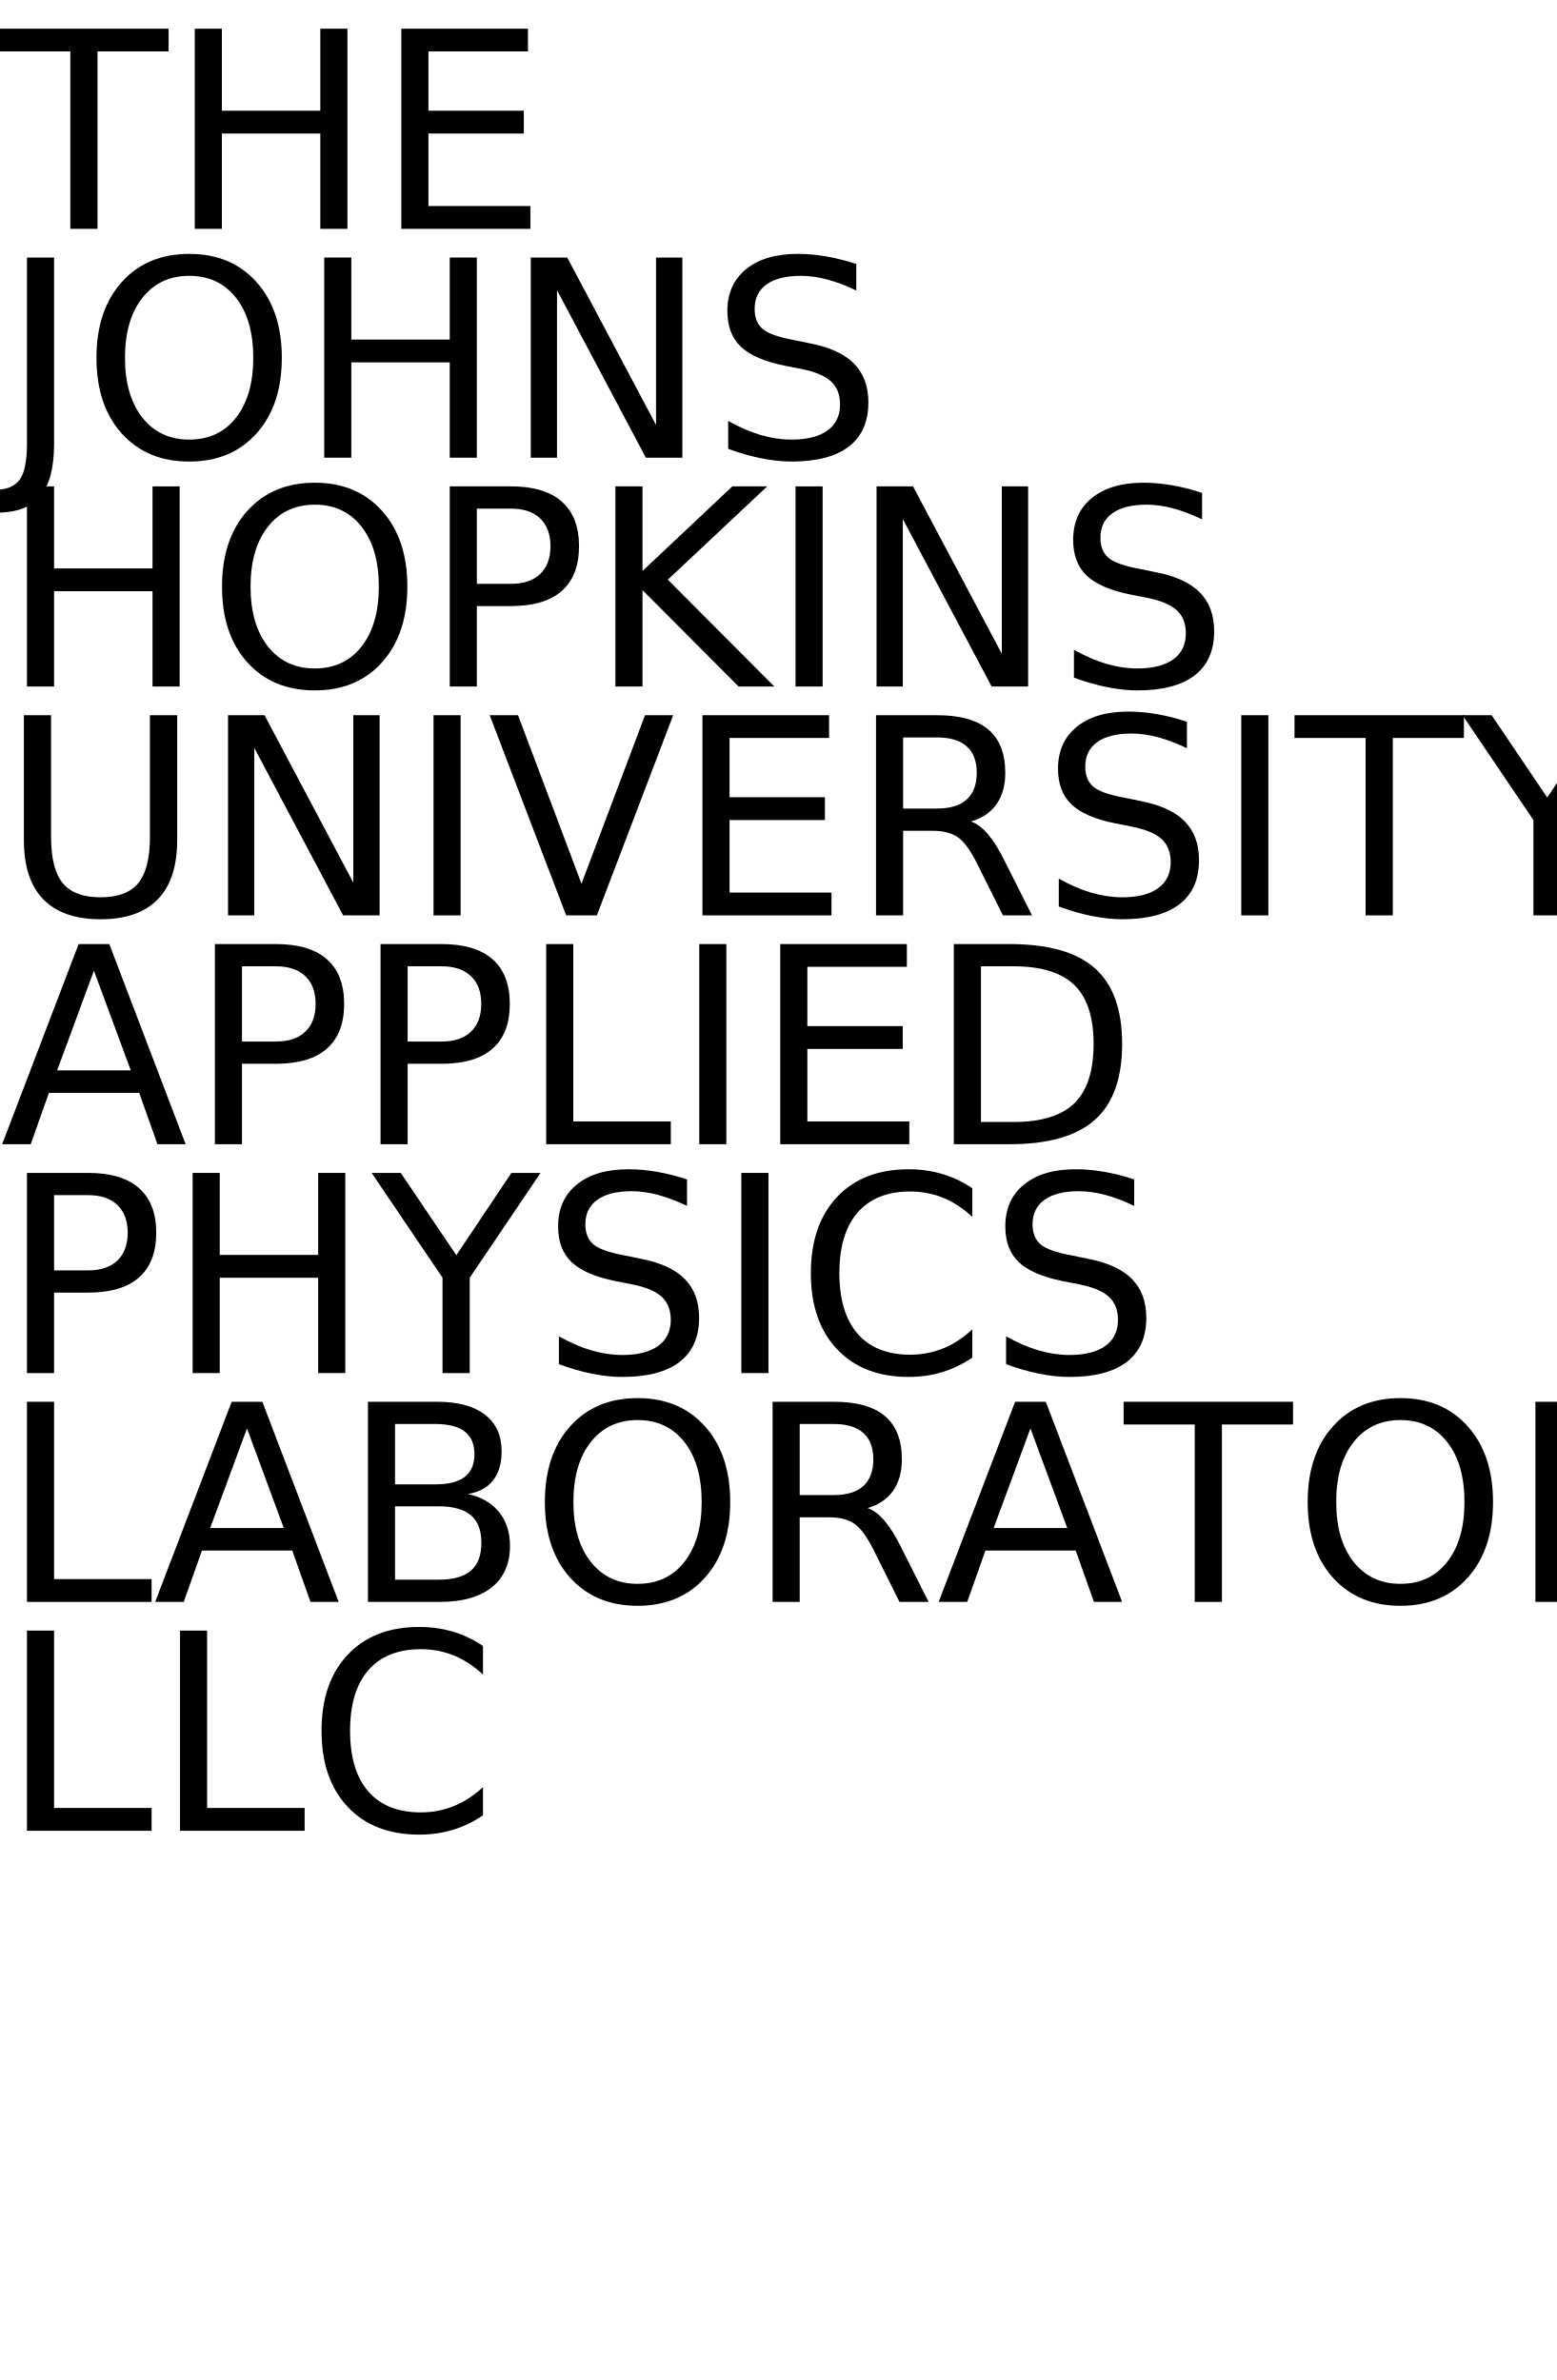
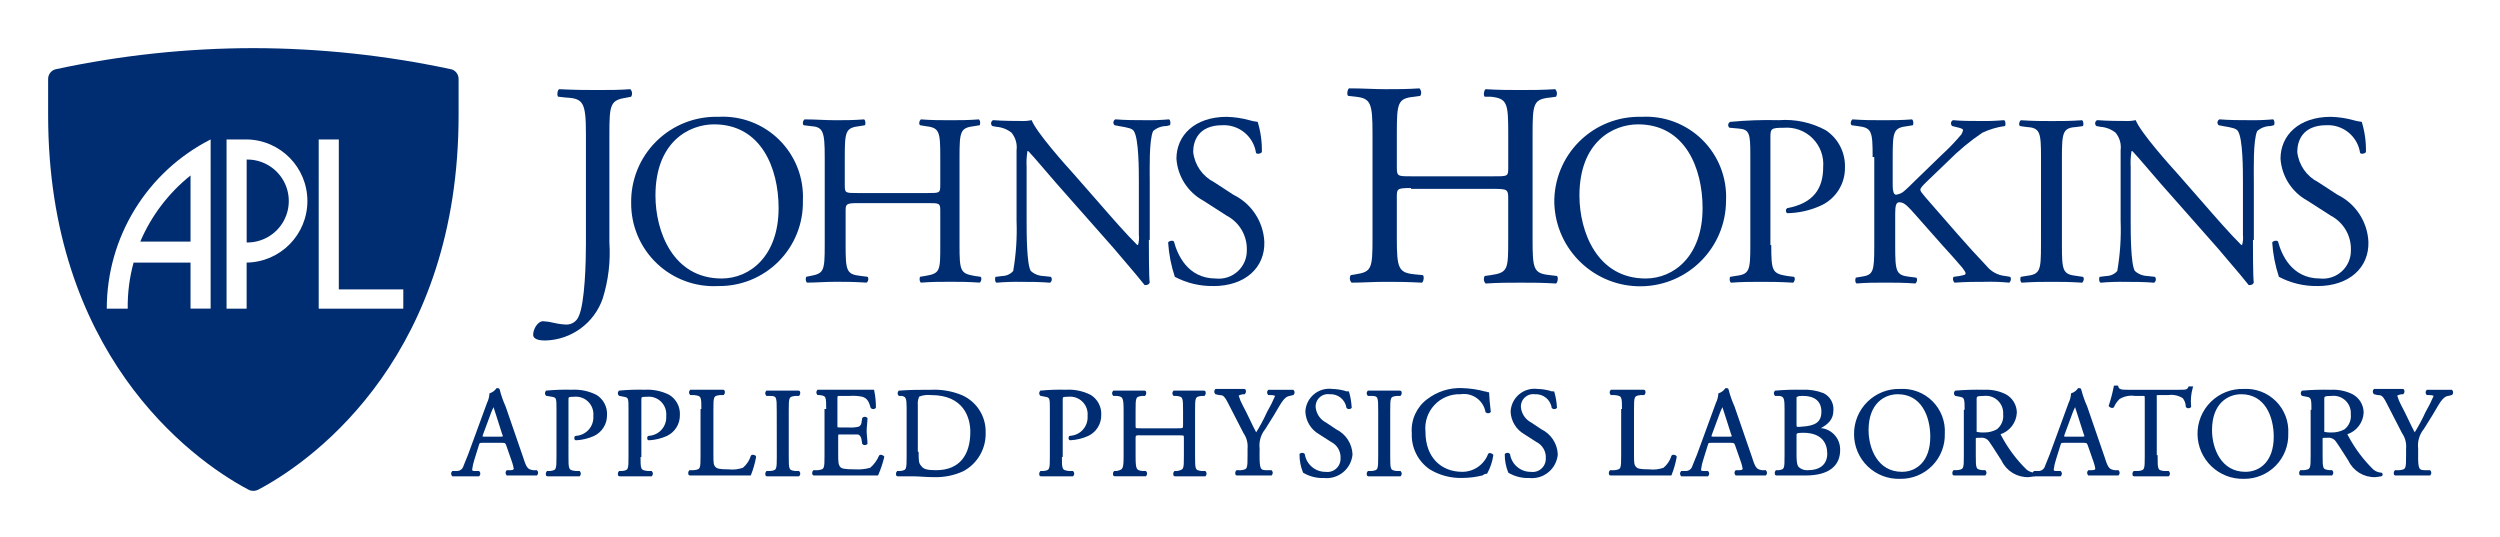
- <svg xmlns="http://www.w3.org/2000/svg" xmlns:xlink="http://www.w3.org/1999/xlink" width="340" height="520" viewBox="0 0 340 520">
-   <defs>
-     <g>
-       <g id="glyph-0-0">
-         <path d="M -0.172 -43.734 L 36.828 -43.734 L 36.828 -38.766 L 21.297 -38.766 L 21.297 0 L 15.359 0 L 15.359 -38.766 L -0.172 -38.766 Z M -0.172 -43.734 " />
-       </g>
-       <g id="glyph-0-1">
-         <path d="M 5.891 -43.734 L 11.812 -43.734 L 11.812 -25.812 L 33.312 -25.812 L 33.312 -43.734 L 39.234 -43.734 L 39.234 0 L 33.312 0 L 33.312 -20.828 L 11.812 -20.828 L 11.812 0 L 5.891 0 Z M 5.891 -43.734 " />
-       </g>
-       <g id="glyph-0-2">
-         <path d="M 5.891 -43.734 L 33.547 -43.734 L 33.547 -38.766 L 11.812 -38.766 L 11.812 -25.812 L 32.641 -25.812 L 32.641 -20.828 L 11.812 -20.828 L 11.812 -4.984 L 34.078 -4.984 L 34.078 0 L 5.891 0 Z M 5.891 -43.734 " />
-       </g>
-       <g id="glyph-0-3">
-         <path d="M 5.891 -43.734 L 11.812 -43.734 L 11.812 -3.047 C 11.812 2.223 10.805 6.051 8.797 8.438 C 6.797 10.82 3.582 12.016 -0.844 12.016 L -3.109 12.016 L -3.109 7.031 L -1.266 7.031 C 1.355 7.031 3.207 6.297 4.281 4.828 C 5.352 3.367 5.891 0.742 5.891 -3.047 Z M 5.891 -43.734 " />
-       </g>
-       <g id="glyph-0-4">
-         <path d="M 23.641 -39.734 C 19.348 -39.734 15.938 -38.129 13.406 -34.922 C 10.875 -31.723 9.609 -27.359 9.609 -21.828 C 9.609 -16.316 10.875 -11.957 13.406 -8.75 C 15.938 -5.551 19.348 -3.953 23.641 -3.953 C 27.941 -3.953 31.348 -5.551 33.859 -8.75 C 36.367 -11.957 37.625 -16.316 37.625 -21.828 C 37.625 -27.359 36.367 -31.723 33.859 -34.922 C 31.348 -38.129 27.941 -39.734 23.641 -39.734 Z M 23.641 -44.531 C 29.773 -44.531 34.676 -42.473 38.344 -38.359 C 42.02 -34.254 43.859 -28.742 43.859 -21.828 C 43.859 -14.93 42.02 -9.426 38.344 -5.312 C 34.676 -1.207 29.773 0.844 23.641 0.844 C 17.492 0.844 12.578 -1.203 8.891 -5.297 C 5.211 -9.398 3.375 -14.91 3.375 -21.828 C 3.375 -28.742 5.211 -34.254 8.891 -38.359 C 12.578 -42.473 17.492 -44.531 23.641 -44.531 Z M 23.641 -44.531 " />
-       </g>
-       <g id="glyph-0-5">
-         <path d="M 5.891 -43.734 L 13.859 -43.734 L 33.25 -7.156 L 33.25 -43.734 L 39 -43.734 L 39 0 L 31.031 0 L 11.625 -36.594 L 11.625 0 L 5.891 0 Z M 5.891 -43.734 " />
-       </g>
-       <g id="glyph-0-6">
-         <path d="M 32.109 -42.312 L 32.109 -36.531 C 29.859 -37.602 27.738 -38.406 25.75 -38.938 C 23.758 -39.469 21.836 -39.734 19.984 -39.734 C 16.754 -39.734 14.266 -39.109 12.516 -37.859 C 10.773 -36.609 9.906 -34.828 9.906 -32.516 C 9.906 -30.586 10.484 -29.129 11.641 -28.141 C 12.805 -27.148 15.008 -26.352 18.25 -25.75 L 21.828 -25.016 C 26.242 -24.18 29.5 -22.703 31.594 -20.578 C 33.695 -18.461 34.75 -15.629 34.75 -12.078 C 34.75 -7.836 33.328 -4.625 30.484 -2.438 C 27.641 -0.25 23.473 0.844 17.984 0.844 C 15.922 0.844 13.719 0.609 11.375 0.141 C 9.039 -0.328 6.625 -1.02 4.125 -1.938 L 4.125 -8.031 C 6.531 -6.676 8.883 -5.656 11.188 -4.969 C 13.5 -4.289 15.766 -3.953 17.984 -3.953 C 21.367 -3.953 23.977 -4.613 25.812 -5.938 C 27.645 -7.27 28.562 -9.164 28.562 -11.625 C 28.562 -13.781 27.898 -15.461 26.578 -16.672 C 25.266 -17.879 23.102 -18.785 20.094 -19.391 L 16.5 -20.094 C 12.082 -20.977 8.883 -22.359 6.906 -24.234 C 4.938 -26.109 3.953 -28.711 3.953 -32.047 C 3.953 -35.922 5.312 -38.969 8.031 -41.188 C 10.758 -43.414 14.52 -44.531 19.312 -44.531 C 21.363 -44.531 23.453 -44.344 25.578 -43.969 C 27.703 -43.602 29.879 -43.051 32.109 -42.312 Z M 32.109 -42.312 " />
-       </g>
-       <g id="glyph-0-7">
-         <path d="M 11.812 -38.875 L 11.812 -22.438 L 19.25 -22.438 C 22 -22.438 24.125 -23.148 25.625 -24.578 C 27.133 -26.004 27.891 -28.035 27.891 -30.672 C 27.891 -33.285 27.133 -35.305 25.625 -36.734 C 24.125 -38.16 22 -38.875 19.25 -38.875 Z M 5.891 -43.734 L 19.25 -43.734 C 24.156 -43.734 27.859 -42.625 30.359 -40.406 C 32.867 -38.195 34.125 -34.953 34.125 -30.672 C 34.125 -26.359 32.867 -23.098 30.359 -20.891 C 27.859 -18.68 24.156 -17.578 19.25 -17.578 L 11.812 -17.578 L 11.812 0 L 5.891 0 Z M 5.891 -43.734 " />
-       </g>
-       <g id="glyph-0-8">
-         <path d="M 5.891 -43.734 L 11.812 -43.734 L 11.812 -25.25 L 31.438 -43.734 L 39.047 -43.734 L 17.344 -23.344 L 40.609 0 L 32.812 0 L 11.812 -21.062 L 11.812 0 L 5.891 0 Z M 5.891 -43.734 " />
-       </g>
-       <g id="glyph-0-9">
-         <path d="M 5.891 -43.734 L 11.812 -43.734 L 11.812 0 L 5.891 0 Z M 5.891 -43.734 " />
-       </g>
-       <g id="glyph-0-10">
-         <path d="M 5.219 -43.734 L 11.156 -43.734 L 11.156 -17.172 C 11.156 -12.484 12.004 -9.109 13.703 -7.047 C 15.41 -4.984 18.164 -3.953 21.969 -3.953 C 25.758 -3.953 28.504 -4.984 30.203 -7.047 C 31.898 -9.109 32.75 -12.484 32.75 -17.172 L 32.75 -43.734 L 38.703 -43.734 L 38.703 -16.438 C 38.703 -10.727 37.289 -6.422 34.469 -3.516 C 31.645 -0.609 27.477 0.844 21.969 0.844 C 16.445 0.844 12.273 -0.609 9.453 -3.516 C 6.629 -6.422 5.219 -10.727 5.219 -16.438 Z M 5.219 -43.734 " />
-       </g>
-       <g id="glyph-0-11">
-         <path d="M 17.172 0 L 0.469 -43.734 L 6.656 -43.734 L 20.516 -6.922 L 34.391 -43.734 L 40.547 -43.734 L 23.875 0 Z M 17.172 0 " />
-       </g>
-       <g id="glyph-0-12">
-         <path d="M 26.625 -20.516 C 27.895 -20.078 29.129 -19.156 30.328 -17.75 C 31.535 -16.344 32.742 -14.41 33.953 -11.953 L 39.969 0 L 33.609 0 L 28.016 -11.219 C 26.566 -14.145 25.16 -16.086 23.797 -17.047 C 22.441 -18.004 20.594 -18.484 18.25 -18.484 L 11.812 -18.484 L 11.812 0 L 5.891 0 L 5.891 -43.734 L 19.25 -43.734 C 24.25 -43.734 27.977 -42.688 30.438 -40.594 C 32.895 -38.508 34.125 -35.359 34.125 -31.141 C 34.125 -28.391 33.484 -26.102 32.203 -24.281 C 30.93 -22.469 29.07 -21.211 26.625 -20.516 Z M 11.812 -38.875 L 11.812 -23.344 L 19.25 -23.344 C 22.102 -23.344 24.254 -24.004 25.703 -25.328 C 27.16 -26.648 27.891 -28.586 27.891 -31.141 C 27.891 -33.703 27.16 -35.629 25.703 -36.922 C 24.254 -38.223 22.102 -38.875 19.25 -38.875 Z M 11.812 -38.875 " />
-       </g>
-       <g id="glyph-0-13">
-         <path d="M -0.125 -43.734 L 6.234 -43.734 L 18.375 -25.75 L 30.406 -43.734 L 36.766 -43.734 L 21.297 -20.828 L 21.297 0 L 15.359 0 L 15.359 -20.828 Z M -0.125 -43.734 " />
-       </g>
-       <g id="glyph-0-14">
-         <path d="M 20.516 -37.906 L 12.484 -16.141 L 28.562 -16.141 Z M 17.172 -43.734 L 23.875 -43.734 L 40.547 0 L 34.391 0 L 30.406 -11.219 L 10.688 -11.219 L 6.703 0 L 0.469 0 Z M 17.172 -43.734 " />
-       </g>
-       <g id="glyph-0-15">
-         <path d="M 5.891 -43.734 L 11.812 -43.734 L 11.812 -4.984 L 33.109 -4.984 L 33.109 0 L 5.891 0 Z M 5.891 -43.734 " />
-       </g>
-       <g id="glyph-0-16">
-         <path d="M 11.812 -38.875 L 11.812 -4.859 L 18.953 -4.859 C 24.992 -4.859 29.414 -6.223 32.219 -8.953 C 35.02 -11.691 36.422 -16.016 36.422 -21.922 C 36.422 -27.773 35.02 -32.062 32.219 -34.781 C 29.414 -37.508 24.992 -38.875 18.953 -38.875 Z M 5.891 -43.734 L 18.047 -43.734 C 26.523 -43.734 32.742 -41.973 36.703 -38.453 C 40.672 -34.93 42.656 -29.422 42.656 -21.922 C 42.656 -14.379 40.66 -8.836 36.672 -5.297 C 32.691 -1.766 26.484 0 18.047 0 L 5.891 0 Z M 5.891 -43.734 " />
-       </g>
-       <g id="glyph-0-17">
-         <path d="M 38.641 -40.375 L 38.641 -34.125 C 36.648 -35.988 34.523 -37.379 32.266 -38.297 C 30.016 -39.211 27.617 -39.672 25.078 -39.672 C 20.078 -39.672 16.25 -38.141 13.594 -35.078 C 10.938 -32.023 9.609 -27.609 9.609 -21.828 C 9.609 -16.066 10.938 -11.656 13.594 -8.594 C 16.25 -5.539 20.078 -4.016 25.078 -4.016 C 27.617 -4.016 30.016 -4.473 32.266 -5.391 C 34.523 -6.305 36.648 -7.691 38.641 -9.547 L 38.641 -3.375 C 36.566 -1.969 34.375 -0.91 32.062 -0.203 C 29.75 0.492 27.305 0.844 24.734 0.844 C 18.109 0.844 12.891 -1.18 9.078 -5.234 C 5.273 -9.285 3.375 -14.816 3.375 -21.828 C 3.375 -28.859 5.273 -34.398 9.078 -38.453 C 12.891 -42.504 18.109 -44.531 24.734 -44.531 C 27.348 -44.531 29.812 -44.18 32.125 -43.484 C 34.438 -42.797 36.609 -41.758 38.641 -40.375 Z M 38.641 -40.375 " />
-       </g>
-       <g id="glyph-0-18">
-         <path d="M 11.812 -20.891 L 11.812 -4.859 L 21.297 -4.859 C 24.484 -4.859 26.844 -5.516 28.375 -6.828 C 29.906 -8.148 30.672 -10.172 30.672 -12.891 C 30.672 -15.629 29.906 -17.645 28.375 -18.938 C 26.844 -20.238 24.484 -20.891 21.297 -20.891 Z M 11.812 -38.875 L 11.812 -25.688 L 20.562 -25.688 C 23.457 -25.688 25.613 -26.227 27.031 -27.312 C 28.445 -28.406 29.156 -30.062 29.156 -32.281 C 29.156 -34.488 28.445 -36.141 27.031 -37.234 C 25.613 -38.328 23.457 -38.875 20.562 -38.875 Z M 5.891 -43.734 L 21 -43.734 C 25.52 -43.734 29 -42.797 31.438 -40.922 C 33.875 -39.047 35.094 -36.383 35.094 -32.938 C 35.094 -30.258 34.469 -28.129 33.219 -26.547 C 31.969 -24.961 30.133 -23.973 27.719 -23.578 C 30.625 -22.953 32.883 -21.648 34.5 -19.672 C 36.113 -17.691 36.922 -15.219 36.922 -12.25 C 36.922 -8.344 35.594 -5.32 32.938 -3.188 C 30.281 -1.062 26.5 0 21.594 0 L 5.891 0 Z M 5.891 -43.734 " />
-       </g>
+ <svg xmlns="http://www.w3.org/2000/svg" role="img" viewBox="-4.51 -4.51 234.26 50.26">
+   <g fill="#002d72">
+     <g data-name="Group 11234">
+       <path d="M13.344 18.131v-6.2a15.941 15.941 0 0 0-4.71 6.2z" data-name="Path 14270" />
+       <path d="M18.603 10.44v7.771a3.886 3.886 0 1 0 0-7.771" data-name="Path 14271" />
+       <path d="M37.678 1.962A89.125 89.125 0 0 0 19.231 0 88.552 88.552 0 0 0 .785 1.962.932.932 0 0 0 0 2.9v3.38c0 22.136 13.109 32.1 18.76 35.087a1 1 0 0 0 .942 0c5.652-2.983 18.76-12.952 18.76-35.087V2.9a.932.932 0 0 0-.785-.942m-22.45 22.45h-1.883v-4.313H8.007a15.5 15.5 0 0 0-.549 4.317H5.495a17.786 17.786 0 0 1 9.733-15.856zm3.373-4.313v4.317h-1.881V8.556H18.6a5.77 5.77 0 0 1 0 11.539m14.679 4.317h-7.925V8.556h1.884v14.051h6.044z" data-name="Path 14272" />
    </g>
-   </defs>
-   <g fill="rgb(0%, 0%, 0%)" fill-opacity="1">
-     <use xlink:href="#glyph-0-0" x="0" y="50" />
-     <use xlink:href="#glyph-0-1" x="36.65" y="50" />
-     <use xlink:href="#glyph-0-2" x="81.768" y="50" />
-   </g>
-   <g fill="rgb(0%, 0%, 0%)" fill-opacity="1">
-     <use xlink:href="#glyph-0-3" x="0" y="100" />
-     <use xlink:href="#glyph-0-4" x="17.695" y="100" />
-     <use xlink:href="#glyph-0-1" x="64.922" y="100" />
-     <use xlink:href="#glyph-0-5" x="110.039" y="100" />
-     <use xlink:href="#glyph-0-6" x="154.922" y="100" />
-   </g>
-   <g fill="rgb(0%, 0%, 0%)" fill-opacity="1">
-     <use xlink:href="#glyph-0-1" x="0" y="150" />
-     <use xlink:href="#glyph-0-4" x="45.117" y="150" />
-     <use xlink:href="#glyph-0-7" x="92.344" y="150" />
-     <use xlink:href="#glyph-0-8" x="128.525" y="150" />
-     <use xlink:href="#glyph-0-9" x="167.871" y="150" />
-     <use xlink:href="#glyph-0-5" x="185.566" y="150" />
-     <use xlink:href="#glyph-0-6" x="230.449" y="150" />
-   </g>
-   <g fill="rgb(0%, 0%, 0%)" fill-opacity="1">
-     <use xlink:href="#glyph-0-10" x="0" y="200" />
-     <use xlink:href="#glyph-0-5" x="43.916" y="200" />
-     <use xlink:href="#glyph-0-9" x="88.799" y="200" />
-     <use xlink:href="#glyph-0-11" x="106.494" y="200" />
-     <use xlink:href="#glyph-0-2" x="147.539" y="200" />
-     <use xlink:href="#glyph-0-12" x="185.449" y="200" />
-     <use xlink:href="#glyph-0-6" x="227.139" y="200" />
-     <use xlink:href="#glyph-0-9" x="265.225" y="200" />
-     <use xlink:href="#glyph-0-0" x="282.92" y="200" />
-     <use xlink:href="#glyph-0-13" x="319.57" y="200" />
-   </g>
-   <g fill="rgb(0%, 0%, 0%)" fill-opacity="1">
-     <use xlink:href="#glyph-0-14" x="0" y="250" />
-     <use xlink:href="#glyph-0-7" x="41.045" y="250" />
-     <use xlink:href="#glyph-0-7" x="77.227" y="250" />
-     <use xlink:href="#glyph-0-15" x="113.408" y="250" />
-     <use xlink:href="#glyph-0-9" x="146.836" y="250" />
-     <use xlink:href="#glyph-0-2" x="164.531" y="250" />
-     <use xlink:href="#glyph-0-16" x="202.441" y="250" />
-   </g>
-   <g fill="rgb(0%, 0%, 0%)" fill-opacity="1">
-     <use xlink:href="#glyph-0-7" x="0" y="300" />
-     <use xlink:href="#glyph-0-1" x="36.182" y="300" />
-     <use xlink:href="#glyph-0-13" x="81.299" y="300" />
-     <use xlink:href="#glyph-0-6" x="117.949" y="300" />
-     <use xlink:href="#glyph-0-9" x="156.035" y="300" />
-     <use xlink:href="#glyph-0-17" x="173.73" y="300" />
-     <use xlink:href="#glyph-0-6" x="215.625" y="300" />
-   </g>
-   <g fill="rgb(0%, 0%, 0%)" fill-opacity="1">
-     <use xlink:href="#glyph-0-15" x="0" y="350" />
-     <use xlink:href="#glyph-0-14" x="33.428" y="350" />
-     <use xlink:href="#glyph-0-18" x="74.473" y="350" />
-     <use xlink:href="#glyph-0-4" x="115.635" y="350" />
-     <use xlink:href="#glyph-0-12" x="162.861" y="350" />
-     <use xlink:href="#glyph-0-14" x="204.551" y="350" />
-     <use xlink:href="#glyph-0-0" x="245.596" y="350" />
-     <use xlink:href="#glyph-0-4" x="282.246" y="350" />
-     <use xlink:href="#glyph-0-12" x="329.473" y="350" />
-     <use xlink:href="#glyph-0-13" x="371.162" y="350" />
-   </g>
-   <g fill="rgb(0%, 0%, 0%)" fill-opacity="1">
-     <use xlink:href="#glyph-0-15" x="0" y="400" />
-     <use xlink:href="#glyph-0-15" x="33.428" y="400" />
-     <use xlink:href="#glyph-0-17" x="66.855" y="400" />
+     <g data-name="Group 11235">
+       <path d="M50.394 8.085c0-2.983-.235-3.375-1.884-3.454l-.706-.078c-.157-.078-.078-.628.078-.706 1.57.078 2.512.078 3.611.078 1.099 0 2.041 0 3.061-.078a.584.584 0 0 1 .078.706l-.392.078c-1.57.235-1.648.628-1.648 3.454v10.126a14.374 14.374 0 0 1-.628 5.259 5.841 5.841 0 0 1-5.338 3.925c-.314 0-1.177 0-1.177-.549 0-.471.392-1.256.942-1.256a5.4 5.4 0 0 1 1.02.157 6.059 6.059 0 0 0 1.177.157 1.231 1.231 0 0 0 1.1-.706c.628-1.256.706-5.338.706-6.829z" data-name="Path 14273" />
+       <path d="M54.633 14.522a7.947 7.947 0 0 1 8.163-8.085 7.505 7.505 0 0 1 7.928 7.85 7.827 7.827 0 0 1-7.928 8.007 7.739 7.739 0 0 1-8.163-7.772m13.815.471c0-3.768-1.648-7.85-6.044-7.85-2.355 0-5.495 1.648-5.495 6.672 0 3.375 1.648 7.771 6.2 7.771 2.669 0 5.338-2.119 5.338-6.594" data-name="Path 14274" />
+       <path d="M75.905 14.522c-1.1 0-1.177.078-1.177.706v3.218c0 2.433.078 2.747 1.413 2.9l.628.078c.157.078.078.471-.078.549-1.256-.078-2.041-.078-2.9-.078-1.02 0-1.805.078-2.669.078-.157-.078-.157-.471-.078-.549l.392-.078c1.256-.235 1.334-.471 1.334-2.9v-8.242c0-2.433-.157-2.826-1.334-2.9l-.628-.078c-.157-.078-.078-.471.078-.549 1.1 0 1.884.078 2.9.078.863 0 1.648 0 2.669-.078.157.078.157.471.078.549l-.471.078c-1.334.157-1.413.471-1.413 2.9v2.668c0 .706.078.706 1.177.706h6.594c1.1 0 1.177 0 1.177-.706v-2.668c0-2.433-.078-2.747-1.413-2.9l-.471-.078c-.157-.078-.078-.471.078-.549 1.02.078 1.805.078 2.747.078.863 0 1.648 0 2.669-.078.157.078.157.471.078.549l-.471.078c-1.334.157-1.413.471-1.413 2.9v8.242c0 2.433.078 2.669 1.413 2.9l.549.078c.157.078.078.471-.078.549-1.1-.078-1.884-.078-2.747-.078-.942 0-1.727 0-2.747.078-.157-.078-.157-.471-.078-.549l.471-.078c1.413-.235 1.413-.471 1.413-2.9v-3.218c0-.706-.078-.706-1.177-.706z" data-name="Path 14275" />
+       <path d="M103.143 17.972c0 .706 0 3.454.079 4-.079.157-.157.235-.471.235-.314-.392-.942-1.177-2.9-3.454l-5.338-6.044c-.628-.706-2.2-2.59-2.669-3.061h-.078a6.835 6.835 0 0 0-.078 1.491v5.033c0 1.1 0 4.082.392 4.71a1.837 1.837 0 0 0 1.177.471l.706.078a.379.379 0 0 1-.078.549c-1.02-.078-1.805-.078-2.669-.078a22.076 22.076 0 0 0-2.355.078c-.157-.078-.157-.471-.078-.549l.628-.078a1.382 1.382 0 0 0 1.02-.471 22.613 22.613 0 0 0 .314-4.71v-6.6a2.153 2.153 0 0 0-.471-1.648 2.56 2.56 0 0 0-1.413-.549l-.392-.078a.332.332 0 0 1 .078-.549c.942.078 2.2.078 2.59.078a3.837 3.837 0 0 0 1.02-.078c.471 1.177 3.14 4.16 3.925 5.024l2.2 2.512c1.57 1.805 2.669 3.061 3.768 4.16h.078a2.462 2.462 0 0 0 .078-.942v-4.943c0-1.1 0-4.082-.471-4.788-.157-.235-.471-.314-1.413-.471l-.392-.078a.332.332 0 0 1 .078-.549c1.02.078 1.805.078 2.669.078a21.342 21.342 0 0 0 2.355-.078c.157.078.157.471.078.549l-.314.078a1.906 1.906 0 0 0-1.256.471c-.392.863-.314 3.689-.314 4.71v5.491z" data-name="Path 14276" />
+       <path d="M109.187 22.293a7.47 7.47 0 0 1-3.611-.863 12.881 12.881 0 0 1-.628-3.218c.078-.157.471-.235.549-.078.314 1.177 1.256 3.454 3.925 3.454a2.621 2.621 0 0 0 2.9-2.669 3.518 3.518 0 0 0-1.884-3.218l-2.2-1.413a4.857 4.857 0 0 1-2.512-3.925c0-2.2 1.727-3.925 4.71-3.925a8.6 8.6 0 0 1 2.119.314 4.518 4.518 0 0 0 .785.157 9.042 9.042 0 0 1 .392 2.826c-.078.157-.471.235-.549.078a3.043 3.043 0 0 0-3.14-2.59c-2.276 0-2.747 1.491-2.747 2.512a3.624 3.624 0 0 0 1.962 2.826l1.805 1.177a5.182 5.182 0 0 1 2.9 4.4c.079 2.433-1.805 4.16-4.788 4.16" data-name="Path 14277" />
+       <path d="M127.712 13.109c-1.334 0-1.334.078-1.334.863v3.846c0 2.826.157 3.218 1.648 3.375l.785.078c.157.078.079.628-.079.706-1.491-.078-2.355-.078-3.454-.078-1.177 0-2.119.078-3.14.078a.584.584 0 0 1-.079-.706l.471-.078c1.491-.235 1.57-.549 1.57-3.375V8.007c0-2.826-.157-3.3-1.57-3.454l-.706-.078c-.157-.078-.078-.628.079-.706 1.334 0 2.276.078 3.454.078 1.1 0 1.962 0 3.14-.078a.584.584 0 0 1 .079.706l-.549.078c-1.57.157-1.648.549-1.648 3.454v3.14c0 .863.078.863 1.334.863h7.771c1.334 0 1.334 0 1.334-.863v-3.14c0-2.826-.078-3.3-1.648-3.454h-.549c-.157-.078-.078-.628.079-.706 1.256.078 2.2.078 3.3.078 1.1 0 1.962 0 3.218-.078a.584.584 0 0 1 .078.706l-.549.078c-1.57.157-1.648.549-1.648 3.454v9.812c0 2.826.079 3.218 1.648 3.375l.628.078c.157.078.079.628-.078.706-1.334-.078-2.2-.078-3.3-.078-1.1 0-2.119 0-3.3.078a.584.584 0 0 1-.079-.706l.549-.078c1.648-.235 1.648-.549 1.648-3.375v-3.846c0-.785-.078-.863-1.334-.863h-7.771z" data-name="Path 14278" />
+       <path d="M141.135 14.522a7.947 7.947 0 0 1 8.164-8.085 7.505 7.505 0 0 1 7.928 7.85 8.048 8.048 0 0 1-16.092.235m13.894.471c0-3.768-1.648-7.85-6.044-7.85-2.355 0-5.495 1.648-5.495 6.672 0 3.375 1.648 7.771 6.2 7.771 2.669 0 5.338-2.119 5.338-6.594" data-name="Path 14279" />
+       <path d="M161.465 18.451c0 2.433.078 2.669 1.491 2.9l.628.078c.157.078.079.471-.079.549-1.334-.078-2.041-.078-2.983-.078-.942 0-1.805 0-2.826.078-.157-.078-.157-.471-.078-.549l.471-.078c1.334-.157 1.413-.471 1.413-2.9V9.969c0-1.962-.079-2.355-1.1-2.433l-.863-.078a.332.332 0 0 1 .079-.549 37.693 37.693 0 0 1 4.552-.158 7.956 7.956 0 0 1 4.4.942 4.012 4.012 0 0 1 1.8 3.458 3.864 3.864 0 0 1-2.276 3.611 7.876 7.876 0 0 1-3.14.706.294.294 0 0 1 0-.471c2.512-.471 3.375-1.884 3.375-3.846a3.422 3.422 0 0 0-3.689-3.689c-1.177 0-1.256.078-1.256.863v10.126z" data-name="Path 14280" />
+       <path d="M170.963 10.204c0-2.433-.079-2.747-1.413-2.9l-.549-.078c-.157-.078-.079-.471.079-.549 1.1.078 1.884.078 2.9.078.863 0 1.648 0 2.669-.078.157.078.157.471.078.549l-.471.078c-1.334.157-1.413.471-1.413 2.9v2.668c0 .471.079.863.314.863a1.5 1.5 0 0 0 .628-.235c.314-.235.942-.863 1.177-1.1l2.512-2.433a19.558 19.558 0 0 0 1.805-1.884 1.326 1.326 0 0 0 .157-.392c0-.078-.079-.157-.392-.235l-.628-.157a.332.332 0 0 1 .078-.549c.785.078 1.727.078 2.512.078a21.31 21.31 0 0 0 2.276-.078c.157.078.157.471.079.549a7.253 7.253 0 0 0-2.119.628 21.382 21.382 0 0 0-3.218 2.669l-2.041 1.962c-.314.314-.549.549-.549.706 0 .157.157.314.471.706 2.2 2.512 3.925 4.553 5.73 6.437a2.55 2.55 0 0 0 1.727.942l.471.078c.157.078.079.471-.078.549a18.511 18.511 0 0 0-2.276-.078c-.942 0-1.727 0-2.826.078-.157-.078-.235-.471-.078-.549l.549-.078c.314-.078.549-.078.549-.235 0-.157-.157-.314-.314-.549a80.51 80.51 0 0 0-1.884-2.119l-1.805-2.041c-1.334-1.491-1.648-1.962-2.2-1.962-.314 0-.392.314-.392 1.1v2.983c0 2.433.078 2.747 1.334 2.9l.628.078c.157.078.079.471-.078.549-1.1-.078-1.884-.078-2.826-.078-.942 0-1.727 0-2.669.078-.157-.078-.157-.392-.078-.549l.471-.078c1.177-.157 1.256-.471 1.256-2.9v-8.32z" data-name="Path 14281" />
+       <path d="M186.741 10.283c0-2.433-.079-2.826-1.413-2.9l-.549-.078c-.157-.078-.078-.471.079-.549 1.177.078 1.962.078 2.9.078s1.727 0 2.826-.078c.157.078.157.471.078.549l-.549.078c-1.334.078-1.413.471-1.413 2.9v8.168c0 2.433.079 2.747 1.413 2.9l.549.078c.157.078.078.471-.078.549-1.177-.078-1.962-.078-2.826-.078-.942 0-1.648 0-2.826.078-.157-.078-.157-.471-.078-.549l.471-.078c1.334-.157 1.413-.471 1.413-2.9z" data-name="Path 14282" />
+       <path d="M206.6 17.972c0 .706 0 3.454.078 4-.078.157-.157.235-.471.235-.314-.392-.942-1.177-2.9-3.454l-5.338-6.044c-.628-.706-2.2-2.59-2.669-3.061h-.078a6.835 6.835 0 0 0-.078 1.491v5.033c0 1.1 0 4.082.392 4.71a1.837 1.837 0 0 0 1.177.471l.706.078a.379.379 0 0 1-.078.549c-1.02-.078-1.805-.078-2.669-.078a22.076 22.076 0 0 0-2.355.078c-.157-.078-.157-.471-.078-.549l.628-.078a1.382 1.382 0 0 0 1.02-.471 22.615 22.615 0 0 0 .314-4.71v-6.6a2.153 2.153 0 0 0-.471-1.648 2.56 2.56 0 0 0-1.413-.549l-.393-.078a.332.332 0 0 1 .079-.549c.942.078 2.2.078 2.59.078a3.837 3.837 0 0 0 1.02-.078c.471 1.177 3.14 4.16 3.925 5.024l2.2 2.512c1.57 1.805 2.669 3.061 3.768 4.16h.078a2.461 2.461 0 0 0 .079-.942v-4.943c0-1.1 0-4.082-.471-4.788-.157-.235-.471-.314-1.413-.471l-.392-.078a.332.332 0 0 1 .078-.549c1.02.078 1.805.078 2.669.078a21.342 21.342 0 0 0 2.355-.078c.157.078.157.471.079.549l-.314.078a1.906 1.906 0 0 0-1.256.471c-.392.863-.314 3.689-.314 4.71v5.491z" data-name="Path 14283" />
+       <path d="M212.644 22.293a7.47 7.47 0 0 1-3.611-.863 12.879 12.879 0 0 1-.628-3.219c.078-.157.471-.235.549-.078.314 1.177 1.256 3.454 3.925 3.454a2.621 2.621 0 0 0 2.9-2.669 3.518 3.518 0 0 0-1.884-3.218l-2.2-1.413a4.857 4.857 0 0 1-2.512-3.925c0-2.2 1.727-3.925 4.71-3.925a8.6 8.6 0 0 1 2.119.314 4.518 4.518 0 0 0 .785.157 9.041 9.041 0 0 1 .392 2.826c-.079.157-.471.235-.549.078a3.043 3.043 0 0 0-3.14-2.59c-2.276 0-2.747 1.491-2.747 2.512a3.624 3.624 0 0 0 1.962 2.826l1.805 1.177a5.183 5.183 0 0 1 2.9 4.4c.078 2.433-1.805 4.16-4.788 4.16" data-name="Path 14284" />
+     </g>
+     <g stroke="#002d72" stroke-width=".183" data-name="Group 11236">
+       <path d="M43.015 37.206c-.078-.235-.157-.314-.471-.314h-1.805c-.314 0-.392 0-.471.314l-.392 1.256a5.158 5.158 0 0 0-.235 1.02c0 .157.078.235.314.235h.392a.239.239 0 0 1 0 .314h-2.434a.239.239 0 0 1 0-.314h.392a.728.728 0 0 0 .706-.549c.235-.549.549-1.334 1.02-2.669l1.177-3.218a2.382 2.382 0 0 0 .235-.863 1.331 1.331 0 0 0 .628-.471c.078 0 .157 0 .157.078a9.234 9.234 0 0 0 .549 1.57l1.652 4.789c.314 1.02.471 1.177 1.02 1.256h.314a.239.239 0 0 1 0 .314h-2.748a.239.239 0 0 1 0-.314h.314c.235 0 .392-.078.392-.235a3.531 3.531 0 0 0-.157-.628zm-2.355-1.02c-.078.235-.078.314.235.314h1.491c.314 0 .392-.078.235-.392l-.626-1.961a7.264 7.264 0 0 1-.235-.785c0 .078-.157.314-.314.706z" data-name="Path 14285" />
+       <path d="M48.666 38.227c0 1.256 0 1.413.785 1.491h.314a.239.239 0 0 1 0 .314h-2.983c-.078 0-.078-.235 0-.314h.238c.706-.078.706-.235.706-1.491v-4.4c0-1.02 0-1.177-.549-1.256l-.471-.078a.239.239 0 0 1 0-.314 19.925 19.925 0 0 1 2.355-.078 4.475 4.475 0 0 1 2.276.471 1.992 1.992 0 0 1 .942 1.805 2.037 2.037 0 0 1-1.179 1.887 4.563 4.563 0 0 1-1.648.392c-.078 0-.078-.235 0-.235a1.827 1.827 0 0 0 1.727-1.962 1.733 1.733 0 0 0-1.884-1.884c-.628 0-.628.078-.628.392v5.259z" data-name="Path 14286" />
+       <path d="M55.418 38.227c0 1.256 0 1.413.785 1.491h.314a.239.239 0 0 1 0 .314h-2.983c-.078 0-.078-.235 0-.314h.235c.706-.078.706-.235.706-1.491v-4.4c0-1.02 0-1.177-.549-1.256l-.392-.078a.239.239 0 0 1 0-.314 19.925 19.925 0 0 1 2.355-.078 4.475 4.475 0 0 1 2.276.471 1.992 1.992 0 0 1 .942 1.805 2.037 2.037 0 0 1-1.177 1.887 4.563 4.563 0 0 1-1.648.392c-.078 0-.078-.235 0-.235a1.827 1.827 0 0 0 1.727-1.962 1.733 1.733 0 0 0-1.884-1.884c-.628 0-.628.078-.628.392v5.259z" data-name="Path 14287" />
+       <path d="M61.304 33.909c0-1.256 0-1.413-.785-1.491h-.314a.239.239 0 0 1 0-.314h3.061c.078 0 .078.235 0 .314h-.313c-.706.078-.706.235-.706 1.491v4.16c0 .785 0 1.02.235 1.256.157.157.392.235 1.256.235a3.154 3.154 0 0 0 1.413-.157 2.5 2.5 0 0 0 .785-1.177c.078-.079.314 0 .314.078a9.042 9.042 0 0 1-.471 1.648h-5.652c-.078 0-.078-.235 0-.314h.392c.706-.078.706-.235.706-1.491v-4.238z" data-name="Path 14288" />
+       <path d="M68.365 33.988c0-1.256 0-1.491-.706-1.491h-.314a.239.239 0 0 1 0-.314h2.983c.078 0 .078.235 0 .314h-.314c-.706.078-.706.235-.706 1.491v4.239c0 1.256 0 1.413.706 1.491h.314a.239.239 0 0 1 0 .314h-2.979c-.078 0-.078-.235 0-.314h.316c.706-.078.706-.235.706-1.491z" data-name="Path 14289" />
+       <path d="M73 33.909c0-1.256 0-1.413-.706-1.491h-.157a.239.239 0 0 1 0-.314h5.181a7.451 7.451 0 0 1 .157 1.57.239.239 0 0 1-.314 0c-.157-.549-.314-.942-.863-1.1a4.52 4.52 0 0 0-1.177-.078h-.861c-.392 0-.392 0-.392.471v2.355c0 .314 0 .314.392.314h.7a3.26 3.26 0 0 0 1.02-.078.553.553 0 0 0 .314-.392l.078-.471a.239.239 0 0 1 .314 0c0 .314-.078.785-.078 1.177s.078.863.078 1.177a.239.239 0 0 1-.314 0l-.078-.471c-.078-.235-.157-.392-.392-.471h-1.57c-.392 0-.392 0-.392.314v1.648c0 .628 0 1.02.235 1.256.157.157.392.235 1.413.235a4.373 4.373 0 0 0 1.491-.157 3.188 3.188 0 0 0 .863-1.177c.078-.079.235 0 .314.078a10.151 10.151 0 0 1-.549 1.648h-5.963c-.078 0-.078-.235 0-.314h.392c.706-.078.706-.235.706-1.491v-4.238z" data-name="Path 14290" />
+       <path d="M80.536 33.674c0-.863-.078-1.1-.549-1.177h-.235a.239.239 0 0 1 0-.314c1.02-.078 1.962-.078 2.983-.078a6.664 6.664 0 0 1 2.59.392 3.627 3.627 0 0 1 2.433 3.532 3.874 3.874 0 0 1-2.041 3.532 6.024 6.024 0 0 1-2.669.549c-.785 0-1.491-.078-1.962-.078h-1.491c-.078 0-.078-.235 0-.314h.235c.706-.078.706-.235.706-1.491zm.942 4.239c0 .628 0 1.02.235 1.256.235.392.706.471 1.491.471 2.276 0 3.3-1.491 3.3-3.689 0-1.334-.628-3.532-3.768-3.532a2.529 2.529 0 0 0-1.177.157 1.6 1.6 0 0 0-.157.863v4.474z" data-name="Path 14291" />
+       <path d="M94.901 38.227c0 1.256 0 1.413.785 1.491H96a.239.239 0 0 1 0 .314h-2.983c-.078 0-.078-.235 0-.314h.235c.706-.078.706-.235.706-1.491v-4.4c0-1.02 0-1.177-.549-1.256l-.392-.078a.239.239 0 0 1 0-.314 19.925 19.925 0 0 1 2.355-.078 4.475 4.475 0 0 1 2.276.471 1.992 1.992 0 0 1 .942 1.805 2.037 2.037 0 0 1-1.177 1.884 4.563 4.563 0 0 1-1.648.392c-.078 0-.078-.235 0-.235a1.827 1.827 0 0 0 1.727-1.962 1.733 1.733 0 0 0-1.884-1.884c-.628 0-.628.078-.628.392v5.259z" data-name="Path 14292" />
+       <path d="M102.436 36.183c-.549 0-.628 0-.628.392v1.648c0 1.256.078 1.413.706 1.491h.314a.239.239 0 0 1 0 .314h-2.9c-.079 0-.079-.235 0-.314h.234c.628-.157.706-.235.706-1.491v-4.235c0-1.256-.078-1.413-.706-1.491h-.314a.239.239 0 0 1 0-.314h2.9c.079 0 .079.235 0 .314h-.235c-.706.078-.706.235-.706 1.491v1.335c0 .392 0 .392.628.392h3.375c.549 0 .628 0 .628-.392v-1.335c0-1.256 0-1.413-.706-1.491h-.235a.239.239 0 0 1 0-.314h2.826c.079 0 .079.235 0 .314h-.236c-.706.078-.706.235-.706 1.491v4.239c0 1.256 0 1.413.706 1.491h.314a.239.239 0 0 1 0 .314h-2.826c-.079 0-.079-.235 0-.314h.235c.706-.157.706-.235.706-1.491v-1.644c0-.392 0-.392-.628-.392h-3.454z" data-name="Path 14293" />
+       <path d="M113.425 38.149c0 1.256.078 1.491.706 1.491h.471a.239.239 0 0 1 0 .314h-3.218c-.079 0-.079-.235 0-.314h.392c.706-.078.706-.235.706-1.491v-.628a2.257 2.257 0 0 0-.392-1.491l-1.413-2.747c-.392-.785-.549-.863-.942-.863l-.314-.078a.239.239 0 0 1 0-.314h2.669c.079 0 .079.235 0 .314h-.152c-.392.078-.471.157-.471.235a4.8 4.8 0 0 0 .392.942c.471.863.863 1.805 1.334 2.669a16.863 16.863 0 0 0 1.1-2.041 13.8 13.8 0 0 0 .785-1.57c0-.078-.235-.157-.471-.157h-.235a.239.239 0 0 1 0-.314h2.276a.239.239 0 0 1 0 .314l-.314.078c-.628.078-.942.863-1.57 1.884l-.785 1.256a2.525 2.525 0 0 0-.549 1.884z" data-name="Path 14294" />
+       <path d="M119.55 40.19a3.456 3.456 0 0 1-1.884-.471 4.38 4.38 0 0 1-.316-1.649.239.239 0 0 1 .314 0 2.054 2.054 0 0 0 2.041 1.727 1.324 1.324 0 0 0 1.491-1.334 1.7 1.7 0 0 0-.942-1.648l-1.1-.706a2.477 2.477 0 0 1-1.256-2.041 2.147 2.147 0 0 1 2.433-2.041 4.633 4.633 0 0 1 1.1.157.853.853 0 0 0 .392.078 6.608 6.608 0 0 1 .235 1.413.239.239 0 0 1-.314 0 1.577 1.577 0 0 0-1.648-1.334 1.246 1.246 0 0 0-1.413 1.334 1.9 1.9 0 0 0 1.02 1.491l.942.628a2.653 2.653 0 0 1 1.491 2.276 2.344 2.344 0 0 1-2.59 2.119" data-name="Path 14295" />
+       <path d="M124.724 33.988c0-1.256 0-1.491-.706-1.491h-.314a.239.239 0 0 1 0-.314h2.983c.079 0 .079.235 0 .314h-.314c-.706.078-.706.235-.706 1.491v4.239c0 1.256 0 1.413.706 1.491h.314a.239.239 0 0 1 0 .314h-2.983c-.078 0-.078-.235 0-.314h.314c.706-.078.706-.235.706-1.491z" data-name="Path 14296" />
+       <path d="M129.281 32.967a4.94 4.94 0 0 1 3.218-1.02 9.2 9.2 0 0 1 2.119.314c.157 0 .235.078.314.078 0 .235.078 1.02.157 1.727a.239.239 0 0 1-.314 0 2.147 2.147 0 0 0-2.433-1.727 3.279 3.279 0 0 0-3.372 3.608c0 2.512 1.57 3.846 3.532 3.846a2.673 2.673 0 0 0 2.512-1.727c.078-.078.236 0 .314.078a4.994 4.994 0 0 1-.549 1.648.6.6 0 0 0-.392.157 7.889 7.889 0 0 1-1.884.235 5.471 5.471 0 0 1-2.983-.785 3.8 3.8 0 0 1-1.648-3.3 3.545 3.545 0 0 1 1.413-3.14" data-name="Path 14297" />
+       <path d="M138.781 40.19a3.457 3.457 0 0 1-1.884-.471 4.38 4.38 0 0 1-.314-1.648.239.239 0 0 1 .314 0 2.054 2.054 0 0 0 2.041 1.727 1.324 1.324 0 0 0 1.491-1.334 1.7 1.7 0 0 0-.942-1.648l-1.1-.706a2.477 2.477 0 0 1-1.256-2.041 2.147 2.147 0 0 1 2.433-2.041 4.633 4.633 0 0 1 1.1.157.853.853 0 0 0 .392.078 6.607 6.607 0 0 1 .236 1.413.239.239 0 0 1-.314 0 1.577 1.577 0 0 0-1.648-1.334 1.246 1.246 0 0 0-1.413 1.334 1.9 1.9 0 0 0 1.02 1.491l.942.628a2.653 2.653 0 0 1 1.491 2.276 2.344 2.344 0 0 1-2.59 2.119" data-name="Path 14298" />
+       <path d="M147.57 33.909c0-1.256 0-1.413-.785-1.491h-.314a.239.239 0 0 1 0-.314h3.061c.079 0 .079.235 0 .314h-.314c-.706.078-.706.235-.706 1.491v4.16c0 .785 0 1.02.235 1.256.157.157.392.235 1.256.235a3.154 3.154 0 0 0 1.413-.157 2.5 2.5 0 0 0 .785-1.177c.079-.079.314 0 .314.078a9.039 9.039 0 0 1-.471 1.648h-5.652c-.078 0-.078-.235 0-.314h.393c.706-.078.706-.235.706-1.491v-4.238z" data-name="Path 14299" />
+       <path d="M158.168 37.206c-.078-.235-.157-.314-.471-.314h-1.805c-.314 0-.392 0-.471.314l-.392 1.256a5.158 5.158 0 0 0-.236 1.02c0 .157.079.235.314.235h.392a.239.239 0 0 1 0 .314h-2.433a.239.239 0 0 1 0-.314h.392a.728.728 0 0 0 .706-.549c.235-.549.549-1.334 1.02-2.669l1.177-3.218a2.383 2.383 0 0 0 .235-.863 1.331 1.331 0 0 0 .628-.471c.079 0 .157 0 .157.078a9.233 9.233 0 0 0 .549 1.57l1.652 4.789c.314 1.02.471 1.177 1.02 1.256h.314a.239.239 0 0 1 0 .314h-2.747a.239.239 0 0 1 0-.314h.314c.235 0 .392-.078.392-.235a3.53 3.53 0 0 0-.157-.628zm-2.355-1.02c-.078.235-.078.314.236.314h1.491c.314 0 .392-.078.235-.392l-.628-1.962a7.261 7.261 0 0 1-.235-.785c0 .078-.157.314-.314.706z" data-name="Path 14300" />
+       <path d="M162.799 33.674c0-.863-.079-1.1-.549-1.177h-.392a.239.239 0 0 1 0-.314 22.172 22.172 0 0 1 2.515-.079 4.671 4.671 0 0 1 1.962.314 1.565 1.565 0 0 1 .863 1.491c0 .863-.471 1.256-1.177 1.648 0 .157.079.157.235.157a1.915 1.915 0 0 1 1.57 1.962c0 1.413-1.02 2.276-3.14 2.276h-2.747c-.078 0-.078-.235 0-.314h.234c.628-.078.628-.235.628-1.491v-4.473zm.942 1.57c0 .314 0 .392.628.314 1.177-.078 1.884-.392 1.884-1.491 0-1.177-.863-1.57-1.805-1.57-.235 0-.471 0-.549.078-.157 0-.157.078-.157.314zm0 2.826c0 .392 0 1.02.235 1.256a1.251 1.251 0 0 0 .942.314c1.02 0 1.884-.471 1.884-1.648 0-.942-.471-2.041-2.355-2.041-.628 0-.706.078-.706.314z" data-name="Path 14301" />
+       <path d="M169.314 36.186a4.108 4.108 0 0 1 4.239-4.16 3.866 3.866 0 0 1 4.082 4.082 4.025 4.025 0 0 1-4.082 4.16 4.088 4.088 0 0 1-4.239-4.082m7.143.235c0-1.962-.863-4.082-3.14-4.082-1.256 0-2.826.863-2.826 3.454 0 1.727.863 4 3.218 4 1.413 0 2.747-1.02 2.747-3.375" data-name="Path 14302" />
+       <path d="M179.675 33.988c0-1.1 0-1.334-.549-1.413l-.392-.078a.239.239 0 0 1 0-.314 24.541 24.541 0 0 1 2.669-.078 4 4 0 0 1 1.962.392 1.883 1.883 0 0 1 1.02 1.648 2.158 2.158 0 0 1-1.493 1.959c-.079.078 0 .157.078.314a12.866 12.866 0 0 0 2.355 3.14 1.4 1.4 0 0 0 .785.314c.079 0 .079.157 0 .157a4.426 4.426 0 0 1-.549.078 2.6 2.6 0 0 1-2.433-1.491c-.314-.471-.785-1.256-1.177-1.805a.919.919 0 0 0-.863-.392c-.549 0-.549 0-.549.235v1.491c0 1.256 0 1.413.706 1.491h.236a.239.239 0 0 1 0 .314h-2.9c-.078 0-.078-.235 0-.314h.314c.706-.078.706-.235.706-1.491v-4.16zm.942 1.648v.392a2.787 2.787 0 0 0 .785.078 2.486 2.486 0 0 0 1.256-.314 1.673 1.673 0 0 0 .628-1.491 1.709 1.709 0 0 0-1.884-1.805c-.706 0-.785.078-.785.392v2.747z" data-name="Path 14303" />
+       <path d="M191.214 37.206c-.078-.235-.157-.314-.471-.314h-1.805c-.314 0-.392 0-.471.314l-.392 1.256a5.157 5.157 0 0 0-.235 1.02c0 .157.078.235.314.235h.392a.239.239 0 0 1 0 .314h-2.433a.239.239 0 0 1 0-.314h.392a.729.729 0 0 0 .706-.549c.235-.549.549-1.334 1.02-2.669l1.177-3.218a2.383 2.383 0 0 0 .235-.863 1.331 1.331 0 0 0 .628-.471c.078 0 .157 0 .157.078a9.231 9.231 0 0 0 .549 1.57l1.648 4.788c.314 1.02.471 1.177 1.02 1.256h.314a.239.239 0 0 1 0 .314h-2.747a.239.239 0 0 1 0-.314h.316c.235 0 .392-.078.392-.235a3.531 3.531 0 0 0-.157-.628zm-2.355-1.02c-.079.235-.079.314.235.314h1.491c.314 0 .392-.078.235-.392l-.628-1.962a7.268 7.268 0 0 1-.235-.785c0 .078-.157.314-.314.706z" data-name="Path 14304" />
+       <path d="M197.576 38.227c0 1.256 0 1.413.706 1.491h.392a.239.239 0 0 1 0 .314h-3.218c-.079 0-.079-.235 0-.314h.392c.706-.078.706-.235.706-1.491v-5.338c0-.392 0-.392-.392-.392h-.628a2.23 2.23 0 0 0-1.491.314 2.392 2.392 0 0 0-.549.785c-.078.078-.235 0-.314-.078a15.3 15.3 0 0 0 .471-1.805h.236c.078.392.471.392 1.02.392h4.788c.628 0 .785 0 .942-.314h.235a4.841 4.841 0 0 0-.157 1.805.239.239 0 0 1-.314 0 1.429 1.429 0 0 0-.314-.863 2.077 2.077 0 0 0-1.413-.314h-.863c-.392 0-.314 0-.314.392v5.416z" data-name="Path 14305" />
+       <path d="M201.497 36.186a4.108 4.108 0 0 1 4.239-4.16 3.866 3.866 0 0 1 4.082 4.082 4.025 4.025 0 0 1-4.082 4.16 4.138 4.138 0 0 1-4.239-4.082m7.143.235c0-1.962-.863-4.082-3.14-4.082-1.256 0-2.826.863-2.826 3.454 0 1.727.863 4 3.218 4 1.413 0 2.747-1.02 2.747-3.375" data-name="Path 14306" />
+       <path d="M212.173 33.988c0-1.1 0-1.334-.549-1.413l-.392-.078a.239.239 0 0 1 0-.314 24.541 24.541 0 0 1 2.669-.078 4 4 0 0 1 1.962.392 1.883 1.883 0 0 1 1.02 1.648 2.158 2.158 0 0 1-1.493 1.959c-.079.078 0 .157.078.314a12.864 12.864 0 0 0 2.355 3.14 1.4 1.4 0 0 0 .785.314c.078 0 .078.157 0 .157a4.427 4.427 0 0 1-.549.078 2.6 2.6 0 0 1-2.433-1.491c-.314-.471-.785-1.256-1.177-1.805a.919.919 0 0 0-.863-.392c-.549 0-.549 0-.549.235v1.491c0 1.256 0 1.413.706 1.491h.235a.239.239 0 0 1 0 .314h-2.9c-.078 0-.078-.235 0-.314h.314c.706-.078.706-.235.706-1.491v-4.16zm1.02 1.648v.392a2.787 2.787 0 0 0 .785.078 2.485 2.485 0 0 0 1.256-.314 1.673 1.673 0 0 0 .628-1.491 1.709 1.709 0 0 0-1.884-1.805c-.706 0-.785.078-.785.392z" data-name="Path 14307" />
+       <path d="M221.984 38.149c0 1.256.078 1.491.706 1.491h.471a.239.239 0 0 1 0 .314h-3.218c-.079 0-.079-.235 0-.314h.392c.706-.078.706-.235.706-1.491v-.628a2.257 2.257 0 0 0-.392-1.491l-1.413-2.747c-.392-.785-.549-.863-.942-.863l-.314-.078a.239.239 0 0 1 0-.314h2.669c.078 0 .078.235 0 .314h-.152c-.392.078-.471.157-.471.235a4.8 4.8 0 0 0 .392.942c.471.863.863 1.805 1.334 2.669a16.867 16.867 0 0 0 1.1-2.041 13.8 13.8 0 0 0 .785-1.57c0-.078-.235-.157-.471-.157h-.235a.239.239 0 0 1 0-.314h2.276a.239.239 0 0 1 0 .314l-.314.078c-.628.078-.942.863-1.57 1.884l-.785 1.256a2.525 2.525 0 0 0-.549 1.884v.628z" data-name="Path 14308" />
+     </g>
  </g>
</svg>
